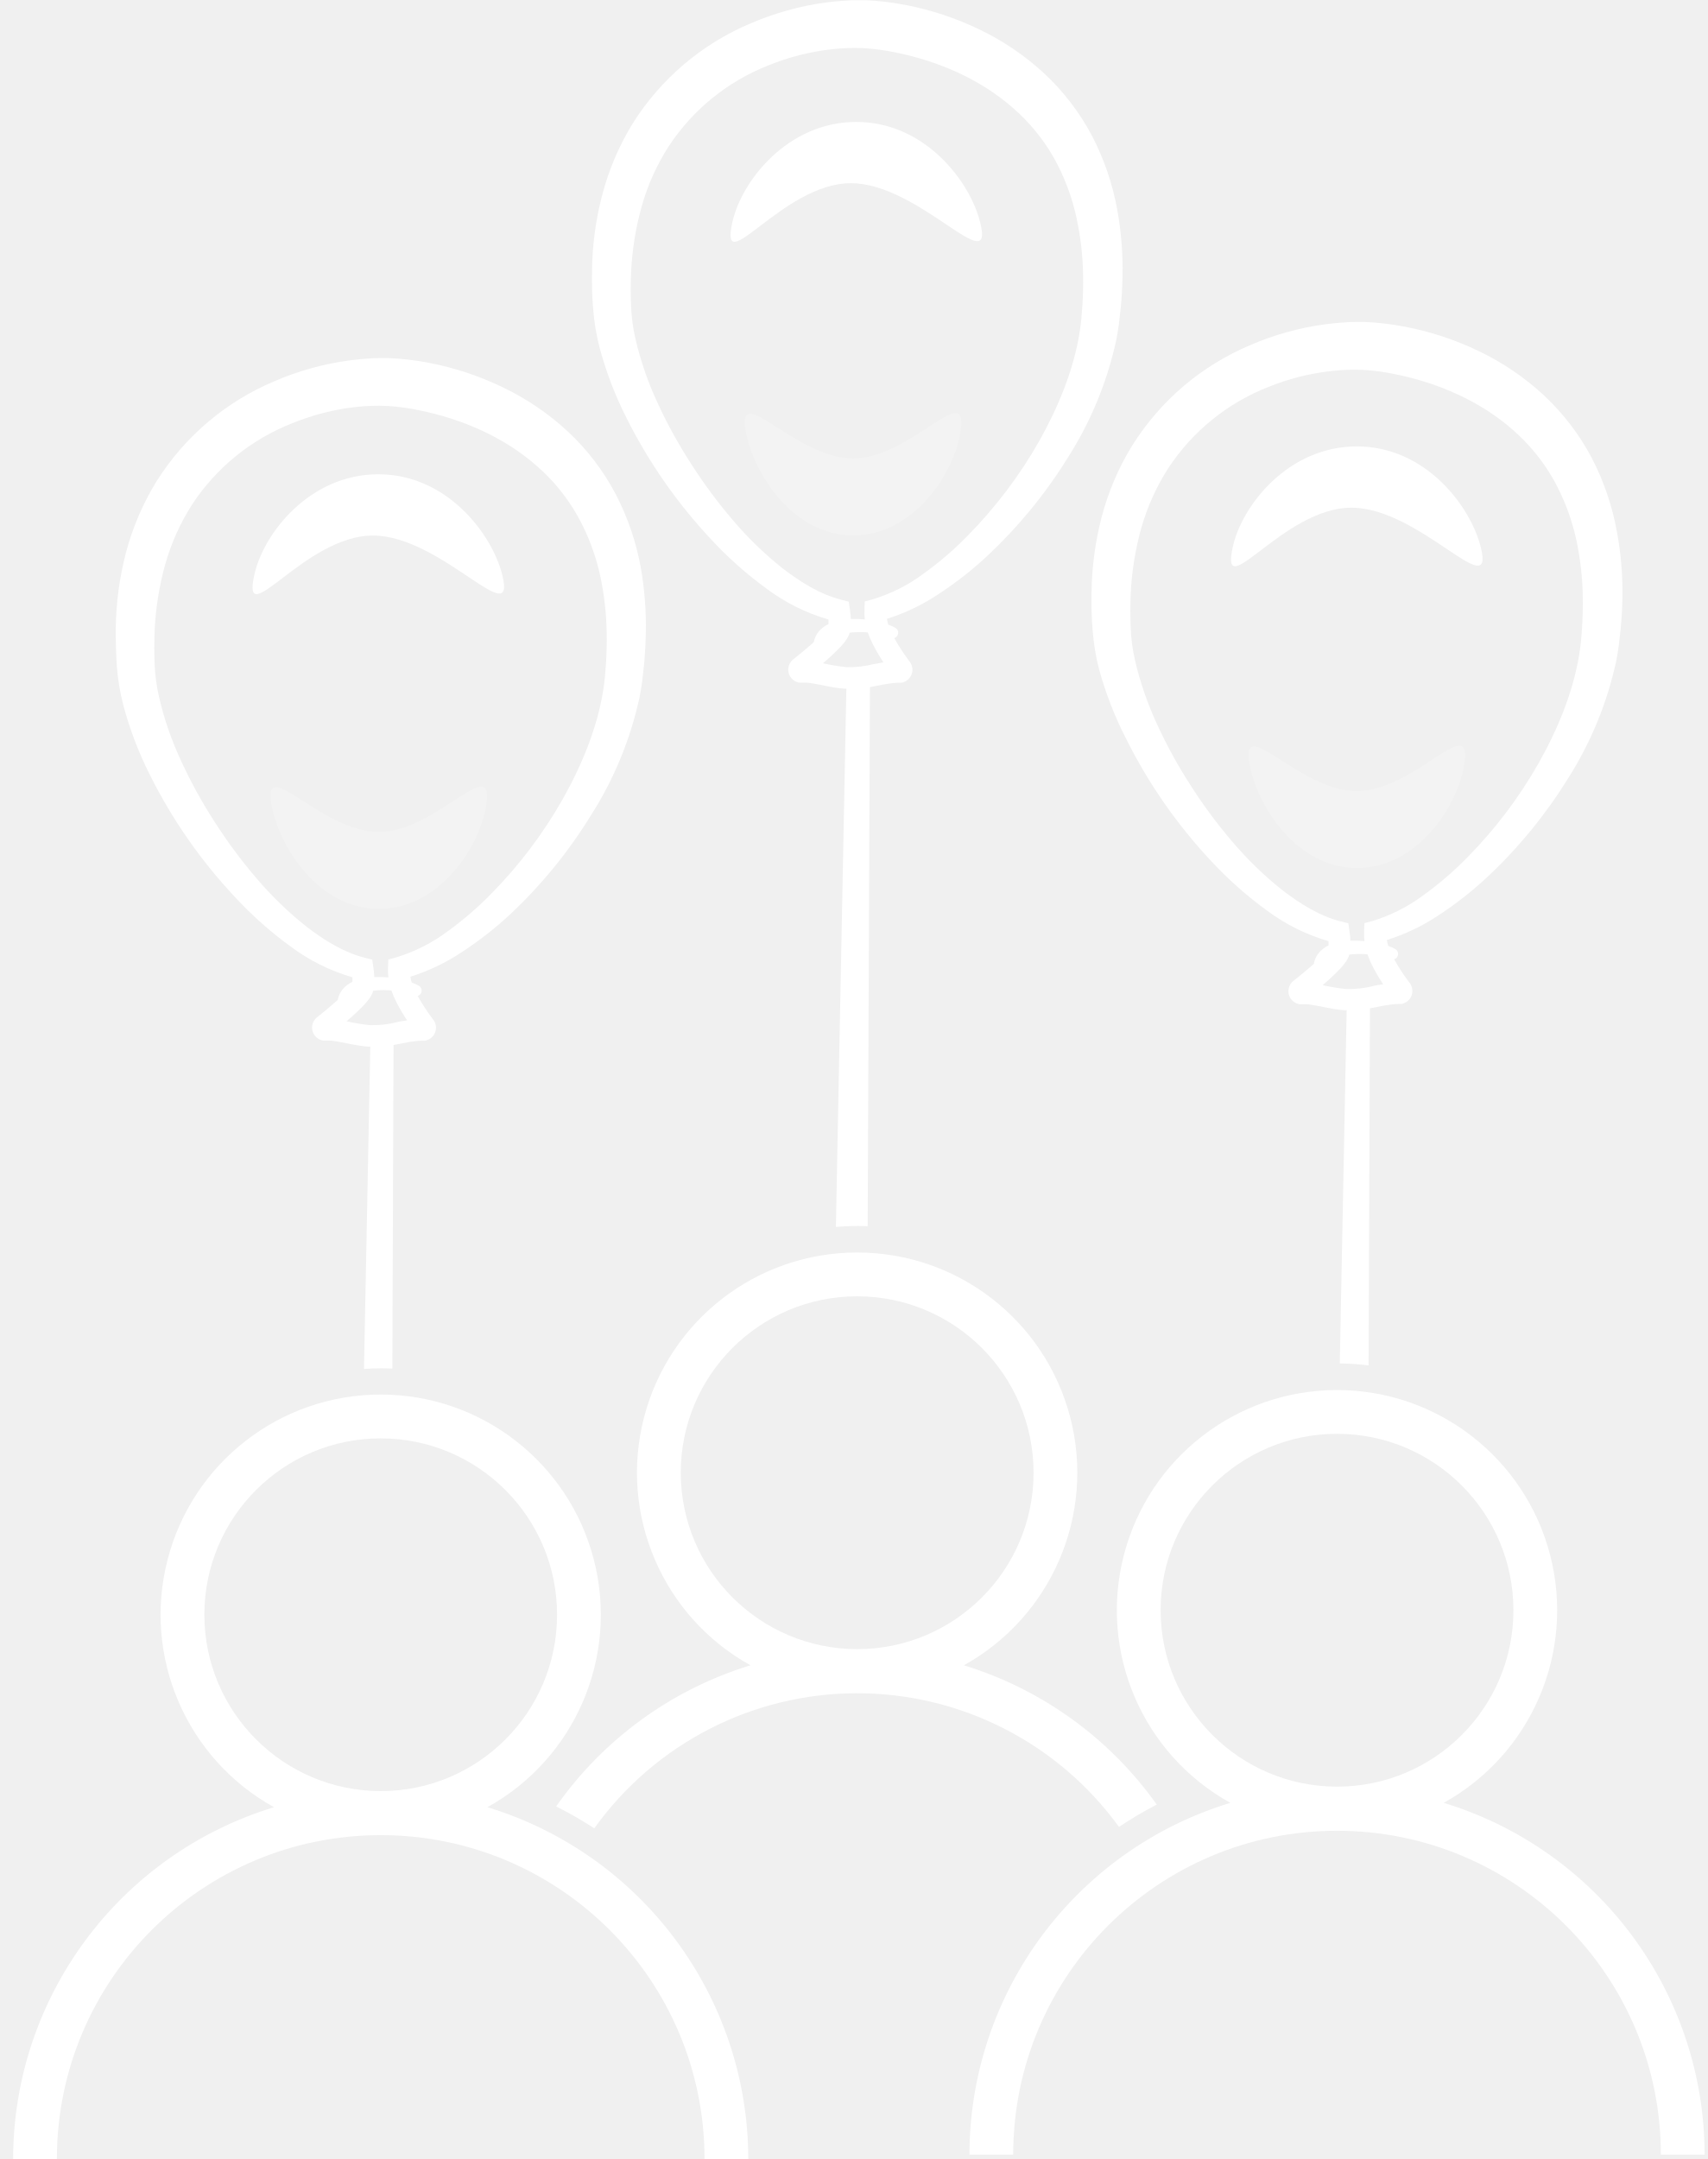
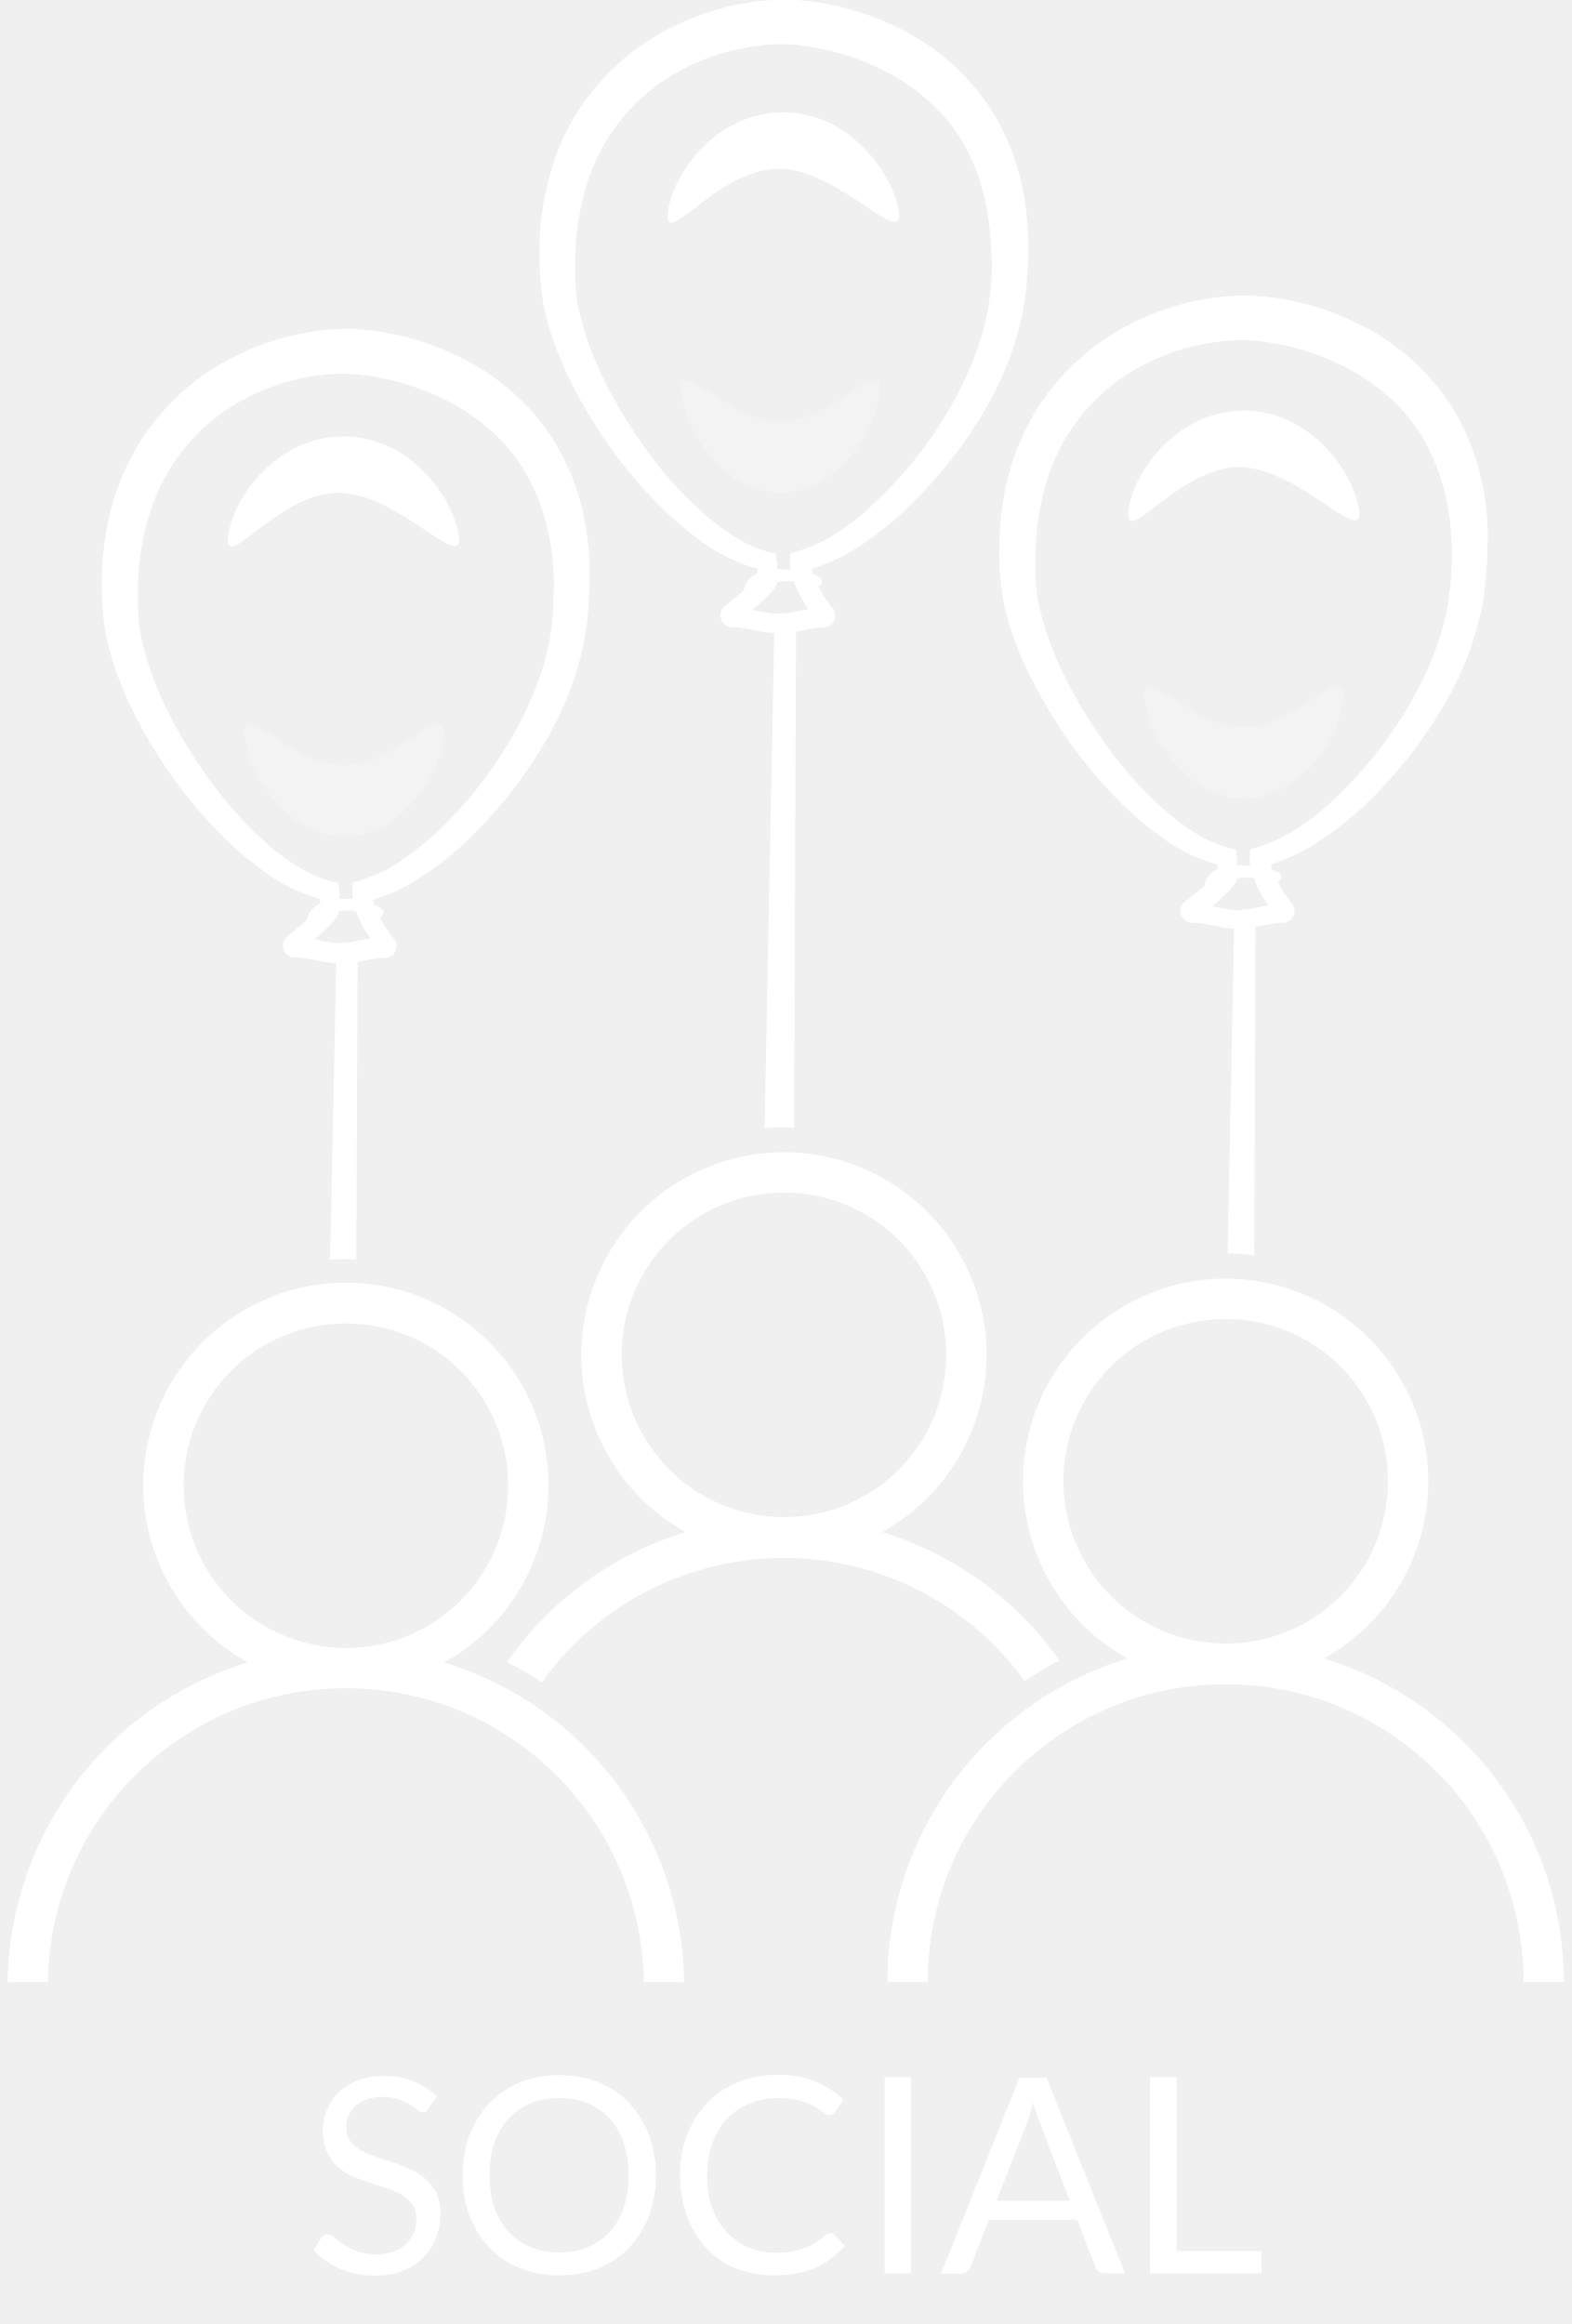
- <svg xmlns="http://www.w3.org/2000/svg" id="Layer_1" data-name="Layer 1" viewBox="0 0 390.29 493.32">
-   <defs>
-     <style>.cls-1,.cls-2{fill:#fff;}.cls-2{opacity:0.2;}</style>
-   </defs>
+ <svg xmlns="http://www.w3.org/2000/svg" version="1.1" id="Layer_1" x="0px" y="0px" viewBox="0 0 390.3 577.2" style="enable-background:new 0 0 390.3 577.2;" xml:space="preserve">
+   <style type="text/css">
+ 	.st0{fill:#FFFFFF;}
+ 	.st1{opacity:0.2;fill:#FFFFFF;enable-background:new    ;}
+ </style>
  <g id="Social_icon">
    <g id="balloons">
-       <path class="cls-1" d="M369.51,121.55a59.5,59.5,0,0,0-5.75-16.9,54.14,54.14,0,0,0-11-14.37,59.72,59.72,0,0,0-14.87-10.07A68.26,68.26,0,0,0,321,74.64a62.16,62.16,0,0,0-9-1.07c-.76,0-1.59,0-2.34,0s-1.52,0-2.27.09c-1.51.08-3,.23-4.5.43a65.05,65.05,0,0,0-17.19,4.77,58.65,58.65,0,0,0-26.95,22.92,60.17,60.17,0,0,0-7,16.37,72,72,0,0,0-2.31,17.31c-.05,2.89,0,5.77.26,8.62a49.62,49.62,0,0,0,1.46,8.83A82.67,82.67,0,0,0,257.44,169a117.46,117.46,0,0,0,19.33,27.74,87.47,87.47,0,0,0,12.74,11.3,43.76,43.76,0,0,0,14.08,7c0,.38,0,.73,0,1a6.29,6.29,0,0,0-2.3,1.8,5.49,5.49,0,0,0-1,2.08c0,.1,0,.18,0,.27-.84.75-1.71,1.49-2.58,2.21l-1.35,1.1-.68.54-.08.07-.13.1-.22.21a2.94,2.94,0,0,0-.67,1.15,3,3,0,0,0,.3,2.5,3.05,3.05,0,0,0,2.12,1.39,1.55,1.55,0,0,0,.31,0h.44l.75,0c.51,0,1,.11,1.57.19,2.15.33,4.5,1,7.19,1.19l.48,0-1.57,80.7a57.09,57.09,0,0,1,6.58.45h0l.31-81.59,1.88-.37c1.15-.23,2.25-.43,3.28-.54.52-.06,1-.08,1.51-.09h.2l.31,0a2.9,2.9,0,0,0,.62-.18,3,3,0,0,0,1.07-.72,3,3,0,0,0,.81-2.4,2.78,2.78,0,0,0-.43-1.25l-.16-.24,0,0-.07-.09-.25-.33a43.83,43.83,0,0,1-3.23-5,1.28,1.28,0,0,0,.24-2.34,9.86,9.86,0,0,0-1.6-.72,9.3,9.3,0,0,1-.32-1.34,46.12,46.12,0,0,0,11.57-5.49,82.83,82.83,0,0,0,11.42-8.93,110.08,110.08,0,0,0,18.28-22.28,82.45,82.45,0,0,0,11.14-27c.25-1.23.45-2.47.61-3.72s.29-2.41.41-3.63c.23-2.42.38-4.87.41-7.32A75,75,0,0,0,369.51,121.55Zm-72.13,103h0Zm1.26,3.52Zm15.27-2.79a22.74,22.74,0,0,1-6.36.7,48.62,48.62,0,0,1-5.31-.87,51.08,51.08,0,0,0,4.06-3.81,13.41,13.41,0,0,0,1.38-1.72,5.38,5.38,0,0,0,.37-.66,4,4,0,0,0,.29-.8,19.26,19.26,0,0,1,3.32-.12l.84.06a20.92,20.92,0,0,0,1.22,2.84,43.43,43.43,0,0,0,2.36,4C315.34,225,314.61,225.12,313.91,225.26Zm5.74-.73h0ZM361.55,143c-.06,1.11-.15,2.23-.25,3.34s-.24,2.13-.41,3.19c-1.39,8.55-4.83,16.93-9.22,24.74a103.27,103.27,0,0,1-16.25,21.54,77.06,77.06,0,0,1-10.19,8.78,38,38,0,0,1-11.58,5.85l-1.86.5-.06,1.8v.07a12.8,12.8,0,0,0,.08,2.23,26.46,26.46,0,0,0-3.22-.1c0-.81-.12-1.57-.23-2.33l-.23-1.63-1.72-.44h0c-4.78-1.2-9.28-4-13.4-7.17a81.93,81.93,0,0,1-11.36-11,116.48,116.48,0,0,1-9.5-12.8,110.34,110.34,0,0,1-7.66-13.92,75,75,0,0,1-5.1-14.7,40.17,40.17,0,0,1-1-7.41c-.11-2.61-.11-5.22,0-7.81a67.6,67.6,0,0,1,2.44-15.15A50.86,50.86,0,0,1,267,106.94a48.55,48.55,0,0,1,22.8-18.5,54.35,54.35,0,0,1,14.48-3.67,45.09,45.09,0,0,1,7.3-.25,49.64,49.64,0,0,1,7.33,1c9.85,2,19.36,6.16,26.75,12.65a43.6,43.6,0,0,1,9.3,11.32,50.09,50.09,0,0,1,5.28,13.94,66.51,66.51,0,0,1,1.46,13C361.74,138.58,361.69,140.8,361.55,143Z" />
-       <path class="cls-1" d="M255.33,48a59.6,59.6,0,0,0-5.75-16.9,53.93,53.93,0,0,0-11-14.36A59.63,59.63,0,0,0,223.72,6.69a68.88,68.88,0,0,0-16.87-5.57,62.16,62.16,0,0,0-9-1.07c-.76,0-1.59,0-2.35,0s-1.51.05-2.27.09c-1.51.09-3,.23-4.49.43a65.43,65.43,0,0,0-17.19,4.77,58.69,58.69,0,0,0-27,22.93,60.27,60.27,0,0,0-6.95,16.36,71,71,0,0,0-2.31,17.32c-.05,2.88,0,5.76.26,8.62a49.66,49.66,0,0,0,1.46,8.82,82.76,82.76,0,0,0,6.17,16.13,117.4,117.4,0,0,0,19.33,27.73,86.3,86.3,0,0,0,12.73,11.3,43.73,43.73,0,0,0,14.09,7c0,.37,0,.72,0,1.05a6.49,6.49,0,0,0-2.31,1.79,5.69,5.69,0,0,0-1,2.08l-.06.27c-.83.75-1.71,1.49-2.58,2.21l-1.34,1.1-.68.54-.08.07-.13.1a2.28,2.28,0,0,0-.22.22,3,3,0,0,0,1.75,5l.3,0h.45c.24,0,.49,0,.75,0,.51,0,1,.1,1.57.19,2.15.32,4.5,1,7.18,1.18l.48,0-2.39,123c1.58-.14,3.17-.22,4.78-.22.83,0,1.66,0,2.48.06L198.8,157l1.89-.36c1.15-.23,2.24-.44,3.28-.55.52-.06,1-.08,1.5-.09h.2a1.55,1.55,0,0,0,.31,0,3,3,0,0,0,.63-.17,2.92,2.92,0,0,0,1.07-.73,3,3,0,0,0,.81-2.4,3.1,3.1,0,0,0-.43-1.25l-.16-.24,0,0-.06-.08-.25-.34a43.83,43.83,0,0,1-3.23-5,1.26,1.26,0,0,0,.76-.64,1.29,1.29,0,0,0-.52-1.7,9.86,9.86,0,0,0-1.6-.72,9.18,9.18,0,0,1-.32-1.33,45.91,45.91,0,0,0,11.56-5.5,82.16,82.16,0,0,0,11.43-8.93,110,110,0,0,0,18.27-22.27,82.56,82.56,0,0,0,11.15-27c.24-1.23.45-2.47.61-3.73s.29-2.41.41-3.62q.35-3.64.41-7.33A75.84,75.84,0,0,0,255.33,48ZM183.2,151h0Zm1.26,3.53Zm15.26-2.8a23,23,0,0,1-6.35.71,50.93,50.93,0,0,1-5.31-.88,51,51,0,0,0,4.06-3.81,12.45,12.45,0,0,0,1.37-1.71,5,5,0,0,0,.38-.67,3.83,3.83,0,0,0,.29-.8,20.2,20.2,0,0,1,3.31-.12c.28,0,.56,0,.84.07a22.13,22.13,0,0,0,1.23,2.83,43.61,43.61,0,0,0,2.36,4C201.15,151.47,200.42,151.6,199.72,151.74Zm5.75-.73h0Zm41.9-81.5c-.07,1.11-.16,2.22-.26,3.33s-.24,2.13-.41,3.2c-1.38,8.54-4.82,16.92-9.21,24.74a103.93,103.93,0,0,1-16.26,21.54,76.17,76.17,0,0,1-10.18,8.77,37.69,37.69,0,0,1-11.59,5.85l-1.85.5-.06,1.8v.07a12.8,12.8,0,0,0,.08,2.23,24.44,24.44,0,0,0-3.21-.09c0-.81-.13-1.58-.23-2.33l-.23-1.63-1.72-.45h0c-4.79-1.2-9.28-4-13.4-7.17a80.81,80.81,0,0,1-11.36-11,115.21,115.21,0,0,1-9.5-12.8,110.29,110.29,0,0,1-7.67-13.91,74.37,74.37,0,0,1-5.09-14.71,40.06,40.06,0,0,1-1-7.4q-.18-3.93,0-7.82a67.51,67.51,0,0,1,2.44-15.14,50.78,50.78,0,0,1,6.16-13.66,48.48,48.48,0,0,1,22.8-18.49,54.39,54.39,0,0,1,14.47-3.68,46.3,46.3,0,0,1,7.3-.25,52.41,52.41,0,0,1,7.34,1c9.85,2,19.36,6.16,26.74,12.65a43.6,43.6,0,0,1,9.31,11.32,49.71,49.71,0,0,1,5.27,14,66.32,66.32,0,0,1,1.46,13C247.55,65.07,247.5,67.28,247.37,69.51Z" />
-       <path class="cls-1" d="M146.45,129.81a58.88,58.88,0,0,0-5.75-16.9,53.72,53.72,0,0,0-11-14.37,59.54,59.54,0,0,0-14.87-10.07A68.32,68.32,0,0,0,98,82.9a62.5,62.5,0,0,0-9-1.07c-.77,0-1.59,0-2.35,0s-1.52,0-2.27.08c-1.51.09-3,.24-4.49.44a64.85,64.85,0,0,0-17.2,4.77A58.65,58.65,0,0,0,35.76,110a60.35,60.35,0,0,0-7,16.37,72,72,0,0,0-2.31,17.31c0,2.89.05,5.77.26,8.62a49.63,49.63,0,0,0,1.47,8.83,82,82,0,0,0,6.17,16.12A117.37,117.37,0,0,0,53.72,205a86.87,86.87,0,0,0,12.73,11.3,43.86,43.86,0,0,0,14.08,7,7.43,7.43,0,0,1,0,1.05,6.46,6.46,0,0,0-2.3,1.79,5.51,5.51,0,0,0-1,2.09c0,.1,0,.18-.06.27-.84.74-1.71,1.48-2.58,2.21l-1.34,1.1-.68.54-.09.07-.12.1-.22.21a3,3,0,0,0-.68,1.15,3,3,0,0,0,2.43,3.89,1.53,1.53,0,0,0,.3,0h.45c.24,0,.49,0,.74,0,.51,0,1,.11,1.57.19,2.16.33,4.5,1,7.19,1.19l.48,0L83.18,312.8h0c1.26-.09,2.53-.15,3.82-.15.89,0,1.78,0,2.66.07h0l.27-73.94c.65-.11,1.29-.24,1.89-.36,1.15-.23,2.24-.44,3.27-.54.52-.06,1-.08,1.51-.09h.2l.31,0a2.74,2.74,0,0,0,.62-.18,3.06,3.06,0,0,0,1.08-.72,3,3,0,0,0,.38-3.65A1.91,1.91,0,0,0,99,233l0,0-.06-.09-.25-.34a43.8,43.8,0,0,1-3.24-5,1.33,1.33,0,0,0,.77-.65,1.29,1.29,0,0,0-.52-1.69,8.82,8.82,0,0,0-1.61-.72,10.85,10.85,0,0,1-.32-1.34,45.79,45.79,0,0,0,11.57-5.49,82.92,82.92,0,0,0,11.43-8.93A110,110,0,0,0,135,186.36a82.47,82.47,0,0,0,11.15-27.05c.24-1.23.45-2.47.61-3.72s.29-2.42.41-3.63c.23-2.42.37-4.87.41-7.33A75.75,75.75,0,0,0,146.45,129.81Zm-72.12,103h0Zm1.26,3.52Zm15.26-2.8a22.71,22.71,0,0,1-6.35.71,46.13,46.13,0,0,1-5.31-.88,50.79,50.79,0,0,0,4.06-3.8,13.41,13.41,0,0,0,1.37-1.72,6.16,6.16,0,0,0,.38-.66,5.14,5.14,0,0,0,.29-.8,19.15,19.15,0,0,1,3.31-.12c.28,0,.56,0,.84.06a20.81,20.81,0,0,0,1.23,2.83,40.26,40.26,0,0,0,2.36,4C92.28,233.24,91.55,233.38,90.85,233.51Zm5.74-.72h0Zm41.91-81.51c-.07,1.11-.16,2.23-.26,3.34s-.24,2.13-.41,3.19c-1.38,8.54-4.83,16.93-9.22,24.74a103.27,103.27,0,0,1-16.25,21.54,77,77,0,0,1-10.18,8.78,38.25,38.25,0,0,1-11.59,5.85l-1.85.5-.07,1.8v.07a12.8,12.8,0,0,0,.08,2.23,26.46,26.46,0,0,0-3.22-.1,21.63,21.63,0,0,0-.23-2.33l-.23-1.63-1.71-.44h0c-4.79-1.2-9.29-4-13.41-7.17a81.86,81.86,0,0,1-11.35-11,114,114,0,0,1-9.5-12.8,109.16,109.16,0,0,1-7.67-13.92,74.28,74.28,0,0,1-5.09-14.7,41.06,41.06,0,0,1-1-7.41c-.11-2.61-.1-5.22,0-7.81a67.6,67.6,0,0,1,2.44-15.15,51,51,0,0,1,6.15-13.65,48.6,48.6,0,0,1,22.8-18.5A54.85,54.85,0,0,1,81.22,93a45.06,45.06,0,0,1,7.3-.24,49.77,49.77,0,0,1,7.34,1c9.84,2,19.36,6.16,26.74,12.65a43.2,43.2,0,0,1,9.3,11.32,49.36,49.36,0,0,1,5.28,13.94,66.51,66.51,0,0,1,1.46,13C138.68,146.84,138.63,149.06,138.5,151.28Z" />
+       <path class="st0" d="M368.4,121.5c-1.1-5.9-3-11.6-5.8-16.9c-2.8-5.4-6.6-10.2-11-14.4c-4.4-4.1-9.4-7.5-14.9-10.1    c-5.4-2.6-11-4.5-16.9-5.6c-3-0.6-6-0.9-9-1.1c-0.8,0-1.6,0-2.3,0s-1.5,0-2.3,0.1c-1.5,0.1-3,0.2-4.5,0.4    c-5.9,0.8-11.7,2.4-17.2,4.8c-11.1,4.7-20.5,12.7-27,22.9c-3.1,5.1-5.5,10.6-7,16.4c-1.5,5.7-2.2,11.5-2.3,17.3    c-0.1,2.9,0,5.8,0.3,8.6c0.2,3,0.7,5.9,1.5,8.8c1.5,5.6,3.6,11,6.3,16.1c5.1,10.1,11.6,19.5,19.3,27.7c3.9,4.2,8.1,8,12.7,11.3    c4.2,3.2,9,5.5,14.1,7c0,0.4,0,0.7,0,1c-0.9,0.4-1.7,1-2.3,1.8c-0.5,0.6-0.8,1.3-1,2.1c0,0.1,0,0.2,0,0.3    c-0.8,0.8-1.7,1.5-2.6,2.2l-1.4,1.1l-0.7,0.5l-0.1,0.1l-0.1,0.1l-0.2,0.2c-0.3,0.3-0.5,0.7-0.7,1.1c-0.3,0.8-0.2,1.8,0.3,2.5    c0.5,0.7,1.2,1.3,2.1,1.4c0.1,0,0.2,0,0.3,0h0.4h0.8c0.5,0,1,0.1,1.6,0.2c2.1,0.3,4.5,1,7.2,1.2h0.5l-1.6,80.7    c2.2,0,4.4,0.2,6.6,0.5l0,0l0.3-81.6l1.9-0.4c1.1-0.2,2.3-0.4,3.3-0.5c0.5-0.1,1-0.1,1.5-0.1h0.2h0.3c0.2,0,0.4-0.1,0.6-0.2    c0.4-0.2,0.8-0.4,1.1-0.7c0.6-0.6,0.9-1.5,0.8-2.4c0-0.4-0.2-0.9-0.4-1.3l-0.2-0.2l0,0l-0.1-0.1l-0.3-0.3c-1.2-1.6-2.3-3.3-3.2-5    c0.7-0.2,1.1-0.9,0.8-1.6c-0.1-0.3-0.3-0.6-0.6-0.7c-0.5-0.3-1-0.5-1.6-0.7c-0.1-0.4-0.2-0.9-0.3-1.3c4.1-1.3,8-3.1,11.6-5.5    c4.1-2.6,7.9-5.6,11.4-8.9c7-6.6,13.2-14.1,18.3-22.3c5.3-8.3,9.1-17.4,11.1-27c0.3-1.2,0.5-2.5,0.6-3.7s0.3-2.4,0.4-3.6    c0.2-2.4,0.4-4.9,0.4-7.3C369.7,131.4,369.3,126.5,368.4,121.5z M296.2,224.6L296.2,224.6z M312.8,225.3c-2.1,0.5-4.2,0.8-6.4,0.7    c-1.8-0.2-3.6-0.5-5.3-0.9c1.4-1.2,2.8-2.5,4.1-3.8c0.5-0.5,1-1.1,1.4-1.7c0.1-0.2,0.3-0.4,0.4-0.7c0.1-0.3,0.2-0.5,0.3-0.8    c1.1-0.1,2.2-0.2,3.3-0.1l0.8,0.1c0.3,1,0.7,1.9,1.2,2.8c0.7,1.4,1.5,2.7,2.4,4C314.2,225,313.5,225.1,312.8,225.3L312.8,225.3z     M318.5,224.6L318.5,224.6z M360.4,143c-0.1,1.1-0.1,2.2-0.3,3.3s-0.2,2.1-0.4,3.2c-1.4,8.6-4.8,16.9-9.2,24.7    c-4.5,7.9-9.9,15.1-16.3,21.5c-3.1,3.2-6.5,6.2-10.2,8.8c-3.5,2.6-7.4,4.6-11.6,5.9l-1.9,0.5l-0.1,1.8v0.1c0,0.7,0,1.5,0.1,2.2    c-1.1-0.1-2.1-0.1-3.2-0.1c0-0.8-0.1-1.6-0.2-2.3L307,211l-1.7-0.4l0,0c-4.8-1.2-9.3-4-13.4-7.2c-4.1-3.3-7.9-7-11.4-11    c-3.5-4-6.6-8.3-9.5-12.8c-2.9-4.4-5.4-9.1-7.7-13.9c-2.2-4.7-3.9-9.6-5.1-14.7c-0.6-2.4-0.9-4.9-1-7.4c-0.1-2.6-0.1-5.2,0-7.8    c0.2-5.1,1.1-10.2,2.4-15.2c1.4-4.8,3.5-9.4,6.2-13.6c5.5-8.4,13.5-14.8,22.8-18.5c4.6-1.9,9.5-3.1,14.5-3.7    c2.4-0.3,4.9-0.4,7.3-0.3c2.5,0.2,4.9,0.5,7.3,1c9.9,2,19.4,6.2,26.8,12.7c3.7,3.2,6.9,7,9.3,11.3c2.4,4.4,4.2,9.1,5.3,13.9    c0.9,4.3,1.4,8.6,1.5,13C360.6,138.6,360.6,140.8,360.4,143z" />
+       <path class="st0" d="M254.2,48c-1.1-5.9-3-11.6-5.8-16.9c-2.8-5.4-6.6-10.2-11-14.4c-4.4-4.1-9.4-7.5-14.9-10.1    c-5.4-2.6-11-4.4-16.9-5.6c-3-0.6-6-0.9-9-1.1c-0.8,0-1.6,0-2.4,0s-1.5,0-2.3,0.1c-1.5,0.1-3,0.2-4.5,0.4    c-5.9,0.8-11.7,2.4-17.2,4.8c-11.1,4.7-20.6,12.7-27,22.9c-3.1,5.1-5.5,10.6-6.9,16.4c-1.5,5.7-2.3,11.5-2.3,17.3    c-0.1,2.9,0,5.8,0.3,8.6c0.2,3,0.7,5.9,1.5,8.8c1.5,5.6,3.6,11,6.2,16.1c5.1,10.1,11.6,19.5,19.3,27.7c3.9,4.2,8.1,8,12.7,11.3    c4.2,3.2,9,5.5,14.1,7c0,0.4,0,0.7,0,1.1c-0.9,0.4-1.7,1-2.3,1.8c-0.5,0.6-0.8,1.3-1,2.1l-0.1,0.3c-0.8,0.8-1.7,1.5-2.6,2.2    l-1.3,1.1l-0.7,0.5l-0.1,0.1l-0.1,0.1c-0.1,0.1-0.2,0.1-0.2,0.2c-1.1,1.2-1,3.1,0.2,4.2c0.4,0.4,1,0.7,1.6,0.8h0.3h0.4    c0.2,0,0.5,0,0.8,0c0.5,0,1,0.1,1.6,0.2c2.1,0.3,4.5,1,7.2,1.2h0.5l-2.4,123c1.6-0.1,3.2-0.2,4.8-0.2c0.8,0,1.7,0,2.5,0.1    l0.5-123.2l1.9-0.4c1.1-0.2,2.2-0.4,3.3-0.6c0.5-0.1,1-0.1,1.5-0.1h0.2c0.1,0,0.2,0,0.3,0c0.2,0,0.4-0.1,0.6-0.2    c0.4-0.2,0.8-0.4,1.1-0.7c0.6-0.6,0.9-1.5,0.8-2.4c-0.1-0.4-0.2-0.9-0.4-1.3l-0.2-0.2l0,0l-0.1-0.1l-0.3-0.3    c-1.2-1.6-2.3-3.3-3.2-5c0.3-0.1,0.6-0.3,0.8-0.6c0.3-0.6,0.1-1.4-0.5-1.7c-0.5-0.3-1-0.5-1.6-0.7c-0.1-0.4-0.2-0.9-0.3-1.3    c4.1-1.3,8-3.1,11.6-5.5c4.1-2.6,7.9-5.6,11.4-8.9c7-6.6,13.2-14.1,18.3-22.3c5.3-8.3,9.1-17.4,11.1-27c0.2-1.2,0.4-2.5,0.6-3.7    s0.3-2.4,0.4-3.6c0.2-2.4,0.4-4.9,0.4-7.3C255.5,58,255.1,53,254.2,48z M182.1,151L182.1,151z M198.6,151.7    c-2.1,0.5-4.2,0.8-6.4,0.7c-1.8-0.2-3.6-0.5-5.3-0.9c1.4-1.2,2.8-2.5,4.1-3.8c0.5-0.5,1-1.1,1.4-1.7c0.1-0.2,0.3-0.4,0.4-0.7    c0.1-0.3,0.2-0.5,0.3-0.8c1.1-0.1,2.2-0.2,3.3-0.1c0.3,0,0.6,0,0.8,0.1c0.3,1,0.8,1.9,1.2,2.8c0.7,1.4,1.5,2.7,2.4,4    C200,151.5,199.3,151.6,198.6,151.7L198.6,151.7z M204.3,151L204.3,151z M246.2,69.5c-0.1,1.1-0.2,2.2-0.3,3.3s-0.2,2.1-0.4,3.2    c-1.4,8.5-4.8,16.9-9.2,24.7c-4.5,7.9-9.9,15.1-16.3,21.5c-3.1,3.2-6.5,6.2-10.2,8.8c-3.5,2.6-7.4,4.6-11.6,5.9l-1.9,0.5l-0.1,1.8    v0.1c0,0.7,0,1.5,0.1,2.2c-1.1-0.1-2.1-0.1-3.2-0.1c0-0.8-0.1-1.6-0.2-2.3l-0.2-1.6l-1.7-0.4l0,0c-4.8-1.2-9.3-4-13.4-7.2    c-4.1-3.3-7.9-7-11.4-11c-3.5-4-6.6-8.3-9.5-12.8c-2.9-4.4-5.5-9.1-7.7-13.9c-2.2-4.7-3.9-9.6-5.1-14.7c-0.6-2.4-0.9-4.9-1-7.4    c-0.1-2.6-0.1-5.2,0-7.8c0.2-5.1,1.1-10.2,2.4-15.1c1.4-4.8,3.4-9.4,6.2-13.7c5.5-8.4,13.5-14.8,22.8-18.5    c4.6-1.9,9.5-3.1,14.5-3.7c2.4-0.3,4.9-0.4,7.3-0.3c2.5,0.2,4.9,0.5,7.3,1c9.9,2,19.4,6.2,26.7,12.6c3.7,3.2,6.9,7,9.3,11.3    c2.5,4.4,4.2,9.1,5.3,14c0.9,4.3,1.4,8.6,1.5,13C246.4,65.1,246.4,67.3,246.2,69.5L246.2,69.5z" />
+       <path class="st0" d="M145.3,129.8c-1-5.9-3-11.6-5.8-16.9c-2.8-5.4-6.5-10.2-11-14.4c-4.4-4.1-9.4-7.5-14.9-10.1    c-5.3-2.6-11-4.5-16.8-5.6c-3-0.6-6-0.9-9-1.1c-0.8,0-1.6,0-2.3,0s-1.5,0-2.3,0.1c-1.5,0.1-3,0.2-4.5,0.4    c-5.9,0.8-11.7,2.4-17.2,4.8C50.4,91.8,41,99.8,34.6,110c-3.1,5.1-5.5,10.6-7,16.4c-1.5,5.7-2.2,11.5-2.3,17.3    c0,2.9,0,5.8,0.3,8.6c0.2,3,0.7,5.9,1.5,8.8c1.5,5.6,3.6,11,6.2,16.1c5.1,10.1,11.6,19.5,19.4,27.8c3.9,4.2,8.1,8,12.7,11.3    c4.2,3.2,9,5.5,14.1,7c0,0.3,0,0.7,0,1.1c-0.9,0.4-1.7,1-2.3,1.8c-0.5,0.6-0.8,1.3-1,2.1c0,0.1,0,0.2-0.1,0.3    c-0.8,0.7-1.7,1.5-2.6,2.2l-1.3,1.1l-0.7,0.5l-0.1,0.1l-0.1,0.1l-0.2,0.2c-0.3,0.3-0.5,0.7-0.7,1.1c-0.5,1.6,0.4,3.3,1.9,3.8    c0.2,0.1,0.3,0.1,0.5,0.1c0.1,0,0.2,0,0.3,0h0.4c0.2,0,0.5,0,0.7,0c0.5,0,1,0.1,1.6,0.2c2.2,0.3,4.5,1,7.2,1.2h0.5L82,312.8l0,0    c1.3-0.1,2.5-0.1,3.8-0.1c0.9,0,1.8,0,2.7,0.1l0,0l0.3-73.9c0.7-0.1,1.3-0.2,1.9-0.4c1.2-0.2,2.2-0.4,3.3-0.5    c0.5-0.1,1-0.1,1.5-0.1h0.2H96c0.2,0,0.4-0.1,0.6-0.2c0.4-0.2,0.8-0.4,1.1-0.7c0.9-1,1.1-2.5,0.4-3.6c-0.1-0.1-0.1-0.2-0.2-0.2    l0,0l-0.1-0.1l-0.3-0.3c-1.2-1.6-2.3-3.3-3.2-5c0.3-0.1,0.6-0.3,0.8-0.6c0.3-0.6,0.1-1.4-0.5-1.7c-0.5-0.3-1.1-0.5-1.6-0.7    c-0.1-0.4-0.2-0.9-0.3-1.3c4.1-1.3,8-3.1,11.6-5.5c4.1-2.6,7.9-5.6,11.4-8.9c7-6.6,13.2-14.2,18.2-22.4    c5.3-8.3,9.1-17.4,11.1-27.1c0.2-1.2,0.4-2.5,0.6-3.7s0.3-2.4,0.4-3.6c0.2-2.4,0.4-4.9,0.4-7.3    C146.6,139.7,146.2,134.7,145.3,129.8z M73.2,232.8L73.2,232.8z M89.7,233.5c-2.1,0.5-4.2,0.8-6.3,0.7c-1.8-0.2-3.6-0.5-5.3-0.9    c1.4-1.2,2.8-2.5,4.1-3.8c0.5-0.5,1-1.1,1.4-1.7c0.1-0.2,0.3-0.4,0.4-0.7c0.1-0.3,0.2-0.5,0.3-0.8c1.1-0.1,2.2-0.2,3.3-0.1    c0.3,0,0.6,0,0.8,0.1c0.3,1,0.8,1.9,1.2,2.8c0.7,1.4,1.5,2.7,2.4,4C91.1,233.2,90.4,233.4,89.7,233.5L89.7,233.5z M95.5,232.8    L95.5,232.8z M137.4,151.3c-0.1,1.1-0.2,2.2-0.3,3.3s-0.2,2.1-0.4,3.2c-1.4,8.5-4.8,16.9-9.2,24.7c-4.5,7.9-9.9,15.1-16.3,21.5    c-3.1,3.2-6.5,6.2-10.2,8.8c-3.5,2.6-7.4,4.6-11.6,5.9l-1.8,0.5l-0.1,1.8v0.1c0,0.7,0,1.5,0.1,2.2c-1.1-0.1-2.1-0.1-3.2-0.1    c0-0.8-0.1-1.6-0.2-2.3l-0.2-1.6l-1.7-0.4l0,0c-4.8-1.2-9.3-4-13.4-7.2c-4.1-3.3-7.9-7-11.3-11c-3.5-4-6.6-8.3-9.5-12.8    c-2.9-4.4-5.5-9.1-7.7-13.9c-2.2-4.7-3.9-9.6-5.1-14.7c-0.6-2.4-0.9-4.9-1-7.4c-0.1-2.6-0.1-5.2,0-7.8c0.2-5.1,1.1-10.2,2.4-15.1    c1.4-4.8,3.4-9.4,6.2-13.7c5.5-8.4,13.5-14.8,22.8-18.5c4.6-1.9,9.5-3.2,14.5-3.7c2.4-0.3,4.9-0.4,7.3-0.2c2.5,0.2,4.9,0.5,7.3,1    c9.8,2,19.4,6.2,26.7,12.7c3.7,3.2,6.9,7,9.3,11.3c2.5,4.4,4.2,9.1,5.3,13.9c0.9,4.3,1.4,8.6,1.5,13    C137.5,146.8,137.5,149.1,137.4,151.3L137.4,151.3z" />
      <g id="reflections">
        <g id="reflect-hard">
-           <path class="cls-1" d="M224,50.86c3.34,13.33-13.9-9-29.55-9s-30.11,22.67-27.11,9c2.09-9.53,12.68-23,28.33-23S221.68,41.4,224,50.86Z" />
-           <path class="cls-1" d="M114.78,131.37c3.33,13.34-13.91-9-29.56-9s-30.11,22.67-27.11,9c2.09-9.53,12.68-23,28.33-23S112.41,121.91,114.78,131.37Z" />
-           <path class="cls-1" d="M338.38,125c3.33,13.34-13.91-9-29.55-9s-30.12,22.67-27.12,9c2.09-9.53,12.69-23,28.34-23S336,115.54,338.38,125Z" />
+           <path class="st0" d="M222.9,50.9c3.3,13.3-13.9-9-29.6-9s-30.1,22.7-27.1,9c2.1-9.5,12.7-23,28.3-23S220.5,41.4,222.9,50.9z" />
+           <path class="st0" d="M113.6,131.4c3.3,13.3-13.9-9-29.6-9S54,145,57,131.4c2.1-9.5,12.7-23,28.3-23S111.3,121.9,113.6,131.4z" />
+           <path class="st0" d="M337.2,125c3.3,13.3-13.9-9-29.5-9s-30.1,22.7-27.1,9c2.1-9.5,12.7-23,28.3-23S334.9,115.5,337.2,125z" />
        </g>
        <g id="reflect-soft">
-           <path class="cls-2" d="M170.58,99.34c-2.87-13.33,10.9,5.42,24.37,5.42s27-19.09,24.43-5.42c-1.8,9.53-10.92,23-24.4,23S172.62,108.81,170.58,99.34Z" />
-           <path class="cls-2" d="M62.19,184.67c-2.87-13.33,10.89,5.42,24.37,5.42s27-19.08,24.43-5.42c-1.8,9.53-10.92,23-24.4,23S64.23,194.14,62.19,184.67Z" />
-           <path class="cls-2" d="M285.69,175.34c-2.87-13.33,10.89,5.42,24.37,5.42s27-19.09,24.43-5.42c-1.81,9.53-10.93,23-24.4,23S287.73,184.81,285.69,175.34Z" />
+           <path class="st1" d="M169.4,99.3c-2.9-13.3,10.9,5.4,24.4,5.4s27-19.1,24.4-5.4c-1.8,9.5-10.9,23-24.4,23      S171.5,108.8,169.4,99.3z" />
+           <path class="st1" d="M61.1,184.7c-2.9-13.3,10.9,5.4,24.4,5.4s27-19.1,24.4-5.4c-1.8,9.5-10.9,23-24.4,23S63.1,194.1,61.1,184.7      z" />
+           <path class="st1" d="M284.6,175.3c-2.9-13.3,10.9,5.4,24.4,5.4s27-19.1,24.4-5.4c-1.8,9.5-10.9,23-24.4,23      S286.6,184.8,284.6,175.3z" />
        </g>
      </g>
    </g>
    <g id="people">
-       <path class="cls-1" d="M220.25,380.51a50.31,50.31,0,1,0-48.75,0,84.46,84.46,0,0,0-44.41,32.25,88.14,88.14,0,0,1,8.72,5,73.88,73.88,0,0,1,119.9-.32,86.68,86.68,0,0,1,8.64-5.1A84.47,84.47,0,0,0,220.25,380.51Zm-64.68-44a40.31,40.31,0,1,1,40.3,40.31A40.35,40.35,0,0,1,155.57,336.53Z" />
-       <path class="cls-1" d="M111.38,412.94a50.3,50.3,0,1,0-48.76,0A84.14,84.14,0,0,0,3,493.32H13a74,74,0,1,1,148,0h10A84.14,84.14,0,0,0,111.38,412.94ZM46.7,369A40.3,40.3,0,1,1,87,409.26,40.35,40.35,0,0,1,46.7,369Z" />
-       <path class="cls-1" d="M329.91,411.94a50.31,50.31,0,1,0-48.75,0,84.14,84.14,0,0,0-59.62,80.38h10a74,74,0,1,1,148,0h10A84.14,84.14,0,0,0,329.91,411.94Zm-64.68-44a40.31,40.31,0,1,1,40.31,40.3A40.35,40.35,0,0,1,265.23,368Z" />
+       <path class="st0" d="M219.1,380.5c24.3-13.5,33.1-44.1,19.6-68.4c-13.5-24.3-44.1-33.1-68.4-19.6c-24.3,13.5-33.1,44.1-19.6,68.4    c4.6,8.3,11.4,15.1,19.6,19.6c-18,5.5-33.6,16.9-44.4,32.3c3,1.5,5.9,3.2,8.7,5c23.8-33.2,69.9-40.8,103.1-17    c6.5,4.6,12.1,10.3,16.8,16.7c2.8-1.9,5.7-3.6,8.6-5.1C252.4,397.2,236.9,386,219.1,380.5z M154.4,336.5c0-22.3,18-40.3,40.3-40.3    s40.3,18,40.3,40.3s-18,40.3-40.3,40.3c0,0,0,0,0,0C172.5,376.8,154.5,358.8,154.4,336.5L154.4,336.5z" />
+       <path class="st0" d="M328.8,411.9c24.3-13.5,33.1-44.1,19.6-68.4s-44.1-33.1-68.4-19.6c-24.3,13.5-33.1,44.1-19.6,68.4    c4.6,8.3,11.4,15.1,19.6,19.6c-35.4,10.8-59.6,43.4-59.6,80.4h10c0-40.9,33.1-74,74-74s74,33.1,74,74l0,0h10    C388.4,455.3,364.2,422.7,328.8,411.9z M264.1,367.9c0-22.3,18-40.3,40.3-40.3s40.3,18,40.3,40.3s-18,40.3-40.3,40.3c0,0,0,0,0,0    C282.2,408.2,264.2,390.2,264.1,367.9L264.1,367.9z" />
    </g>
+     <path class="st0" d="M1.9,492.3h10c0.5-40.4,33.4-73,74-73s73.4,32.6,74,73h10c-0.5-36.6-24.5-68.7-59.6-79.4   c24.3-13.5,33.1-44.1,19.6-68.4c-13.5-24.3-44.1-33.1-68.4-19.6c-24.3,13.5-33.1,44.1-19.6,68.4c4.6,8.2,11.4,15,19.6,19.6   C26.4,423.6,2.4,455.7,1.9,492.3z M45.6,369c0-22.3,18-40.3,40.3-40.3c22.3,0,40.3,18,40.3,40.3c0,22.3-18,40.3-40.3,40.3   c0,0,0,0,0,0C63.6,409.2,45.6,391.2,45.6,369z" />
+   </g>
+   <g>
+     <path class="st0" d="M106.5,523.5c-0.2,0.3-0.4,0.6-0.6,0.8c-0.2,0.2-0.5,0.3-0.9,0.3c-0.4,0-0.8-0.2-1.3-0.6   c-0.5-0.4-1.2-0.8-1.9-1.3c-0.8-0.5-1.7-0.9-2.8-1.3s-2.4-0.6-4-0.6c-1.5,0-2.8,0.2-3.9,0.6c-1.1,0.4-2.1,0.9-2.8,1.6   c-0.8,0.7-1.3,1.5-1.7,2.4c-0.4,0.9-0.6,1.9-0.6,3c0,1.4,0.3,2.5,1,3.4c0.7,0.9,1.6,1.7,2.7,2.3c1.1,0.6,2.3,1.2,3.7,1.6   c1.4,0.5,2.8,0.9,4.3,1.4c1.5,0.5,2.9,1.1,4.3,1.7c1.4,0.6,2.6,1.4,3.7,2.4c1.1,1,2,2.1,2.7,3.5c0.7,1.4,1,3.1,1,5.1   c0,2.1-0.4,4.1-1.1,6c-0.7,1.9-1.8,3.5-3.2,4.9c-1.4,1.4-3.1,2.5-5.1,3.3c-2,0.8-4.3,1.2-6.9,1.2c-3.2,0-6-0.6-8.6-1.7   c-2.6-1.1-4.8-2.7-6.6-4.6l1.9-3.1c0.2-0.2,0.4-0.5,0.7-0.6c0.3-0.2,0.5-0.3,0.9-0.3c0.5,0,1,0.3,1.6,0.8c0.6,0.5,1.4,1.1,2.3,1.7   s2,1.2,3.3,1.7c1.3,0.5,2.9,0.8,4.8,0.8c1.6,0,3-0.2,4.2-0.6c1.2-0.4,2.3-1,3.1-1.8c0.9-0.8,1.5-1.7,2-2.8c0.5-1.1,0.7-2.3,0.7-3.6   c0-1.5-0.3-2.7-1-3.6c-0.7-0.9-1.5-1.7-2.6-2.4c-1.1-0.6-2.3-1.2-3.7-1.6c-1.4-0.4-2.8-0.9-4.3-1.4s-2.9-1-4.3-1.6   s-2.6-1.4-3.7-2.4c-1.1-1-2-2.2-2.6-3.7c-0.7-1.5-1-3.3-1-5.4c0-1.7,0.3-3.4,1-5c0.7-1.6,1.6-3,2.9-4.3c1.3-1.2,2.8-2.2,4.7-3   c1.9-0.7,4-1.1,6.4-1.1c2.7,0,5.2,0.4,7.4,1.3c2.2,0.9,4.2,2.1,5.9,3.7L106.5,523.5z" />
+     <path class="st0" d="M162.9,540.3c0,3.6-0.6,7-1.7,10c-1.2,3-2.8,5.7-4.9,7.9s-4.6,3.9-7.6,5.1s-6.2,1.8-9.8,1.8s-6.8-0.6-9.8-1.8   c-2.9-1.2-5.5-2.9-7.6-5.1c-2.1-2.2-3.7-4.8-4.9-7.9c-1.2-3-1.7-6.4-1.7-10s0.6-7,1.7-10c1.2-3,2.8-5.7,4.9-7.9   c2.1-2.2,4.6-3.9,7.6-5.2c2.9-1.2,6.2-1.8,9.8-1.8s6.9,0.6,9.8,1.8c3,1.2,5.5,2.9,7.6,5.2s3.7,4.8,4.9,7.9   C162.3,533.3,162.9,536.6,162.9,540.3z M156.1,540.3c0-3-0.4-5.7-1.2-8.1c-0.8-2.4-2-4.4-3.5-6s-3.3-2.9-5.4-3.8   c-2.1-0.9-4.5-1.3-7.1-1.3c-2.6,0-5,0.4-7.1,1.3c-2.1,0.9-3.9,2.1-5.5,3.8s-2.7,3.7-3.5,6s-1.2,5.1-1.2,8.1s0.4,5.7,1.2,8   s2,4.4,3.5,6c1.5,1.6,3.3,2.9,5.5,3.8c2.1,0.9,4.5,1.3,7.1,1.3c2.6,0,5-0.4,7.1-1.3c2.1-0.9,3.9-2.1,5.4-3.8c1.5-1.6,2.7-3.6,3.5-6   C155.7,546,156.1,543.3,156.1,540.3z" />
+     <path class="st0" d="M206.2,554.6c0.4,0,0.7,0.1,1,0.4l2.6,2.8c-2,2.3-4.4,4.1-7.3,5.4s-6.3,1.9-10.3,1.9c-3.5,0-6.7-0.6-9.6-1.8   c-2.9-1.2-5.3-2.9-7.3-5.1c-2-2.2-3.6-4.8-4.7-7.9c-1.1-3.1-1.7-6.4-1.7-10.1s0.6-7,1.8-10.1c1.2-3.1,2.9-5.7,5-7.9   c2.2-2.2,4.7-3.9,7.7-5.1c3-1.2,6.3-1.8,9.9-1.8c3.6,0,6.7,0.6,9.3,1.7s4.9,2.6,6.9,4.5l-2.1,3c-0.2,0.2-0.3,0.4-0.5,0.6   c-0.2,0.1-0.5,0.2-0.9,0.2c-0.3,0-0.6-0.1-0.9-0.3c-0.3-0.2-0.7-0.5-1.2-0.8c-0.5-0.3-1-0.7-1.6-1c-0.6-0.4-1.3-0.7-2.2-1   s-1.8-0.6-2.9-0.8c-1.1-0.2-2.4-0.3-3.8-0.3c-2.6,0-5,0.4-7.2,1.3c-2.2,0.9-4,2.2-5.6,3.8s-2.8,3.7-3.7,6.1c-0.9,2.4-1.3,5-1.3,8   c0,3,0.4,5.7,1.3,8.1c0.9,2.4,2.1,4.4,3.6,6c1.5,1.6,3.3,2.9,5.4,3.8s4.3,1.3,6.7,1.3c1.5,0,2.8-0.1,3.9-0.3s2.2-0.4,3.2-0.8   c1-0.4,1.9-0.8,2.8-1.4c0.9-0.6,1.7-1.2,2.6-2C205.5,554.7,205.9,554.6,206.2,554.6z" />
+     <path class="st0" d="M226.3,564.6h-6.6v-48.7h6.6V564.6z" />
+     <path class="st0" d="M279.4,564.6h-5.1c-0.6,0-1.1-0.1-1.4-0.4c-0.4-0.3-0.6-0.7-0.8-1.1l-4.6-11.8h-21.9l-4.6,11.8   c-0.2,0.4-0.4,0.8-0.8,1.1c-0.4,0.3-0.9,0.5-1.4,0.5h-5.1l19.5-48.7h6.7L279.4,564.6z M247.5,546.6h18.2l-7.6-19.8   c-0.5-1.2-1-2.8-1.5-4.6c-0.3,0.9-0.5,1.8-0.7,2.6c-0.2,0.8-0.5,1.5-0.7,2.1L247.5,546.6z" />
+     <path class="st0" d="M292.2,559.1h21.1v5.5h-27.7v-48.7h6.6V559.1z" />
  </g>
</svg>
